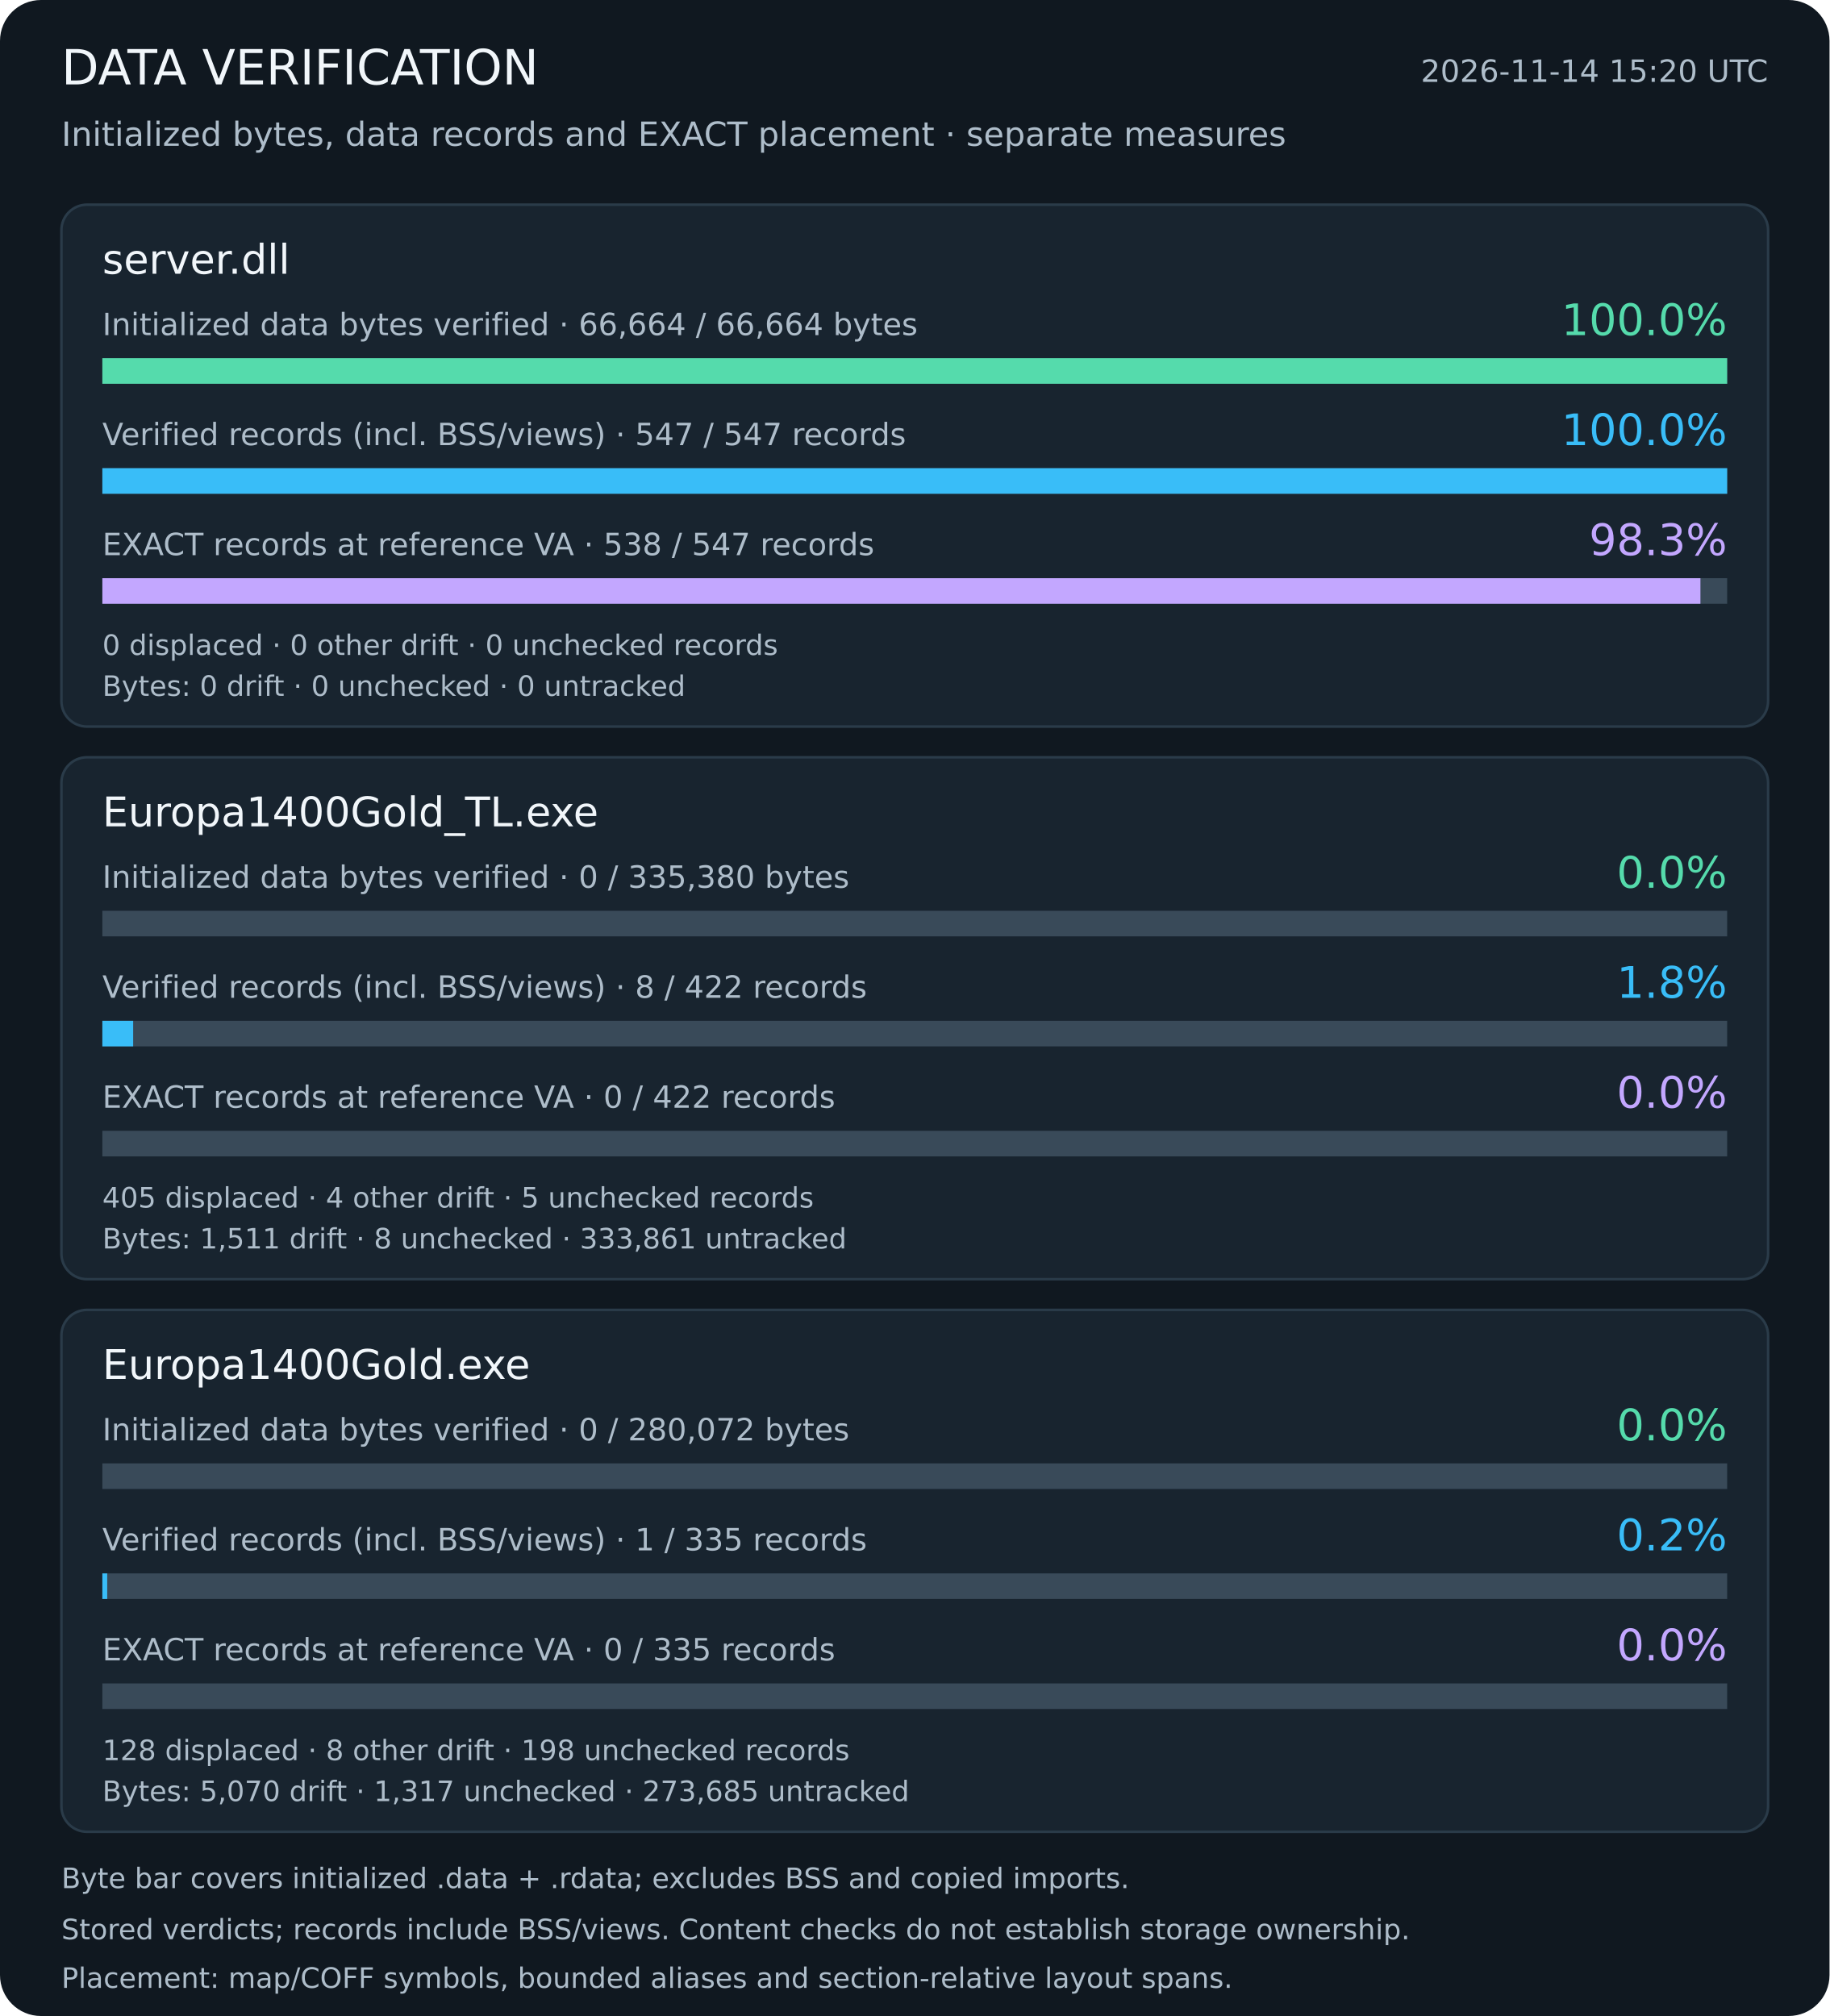
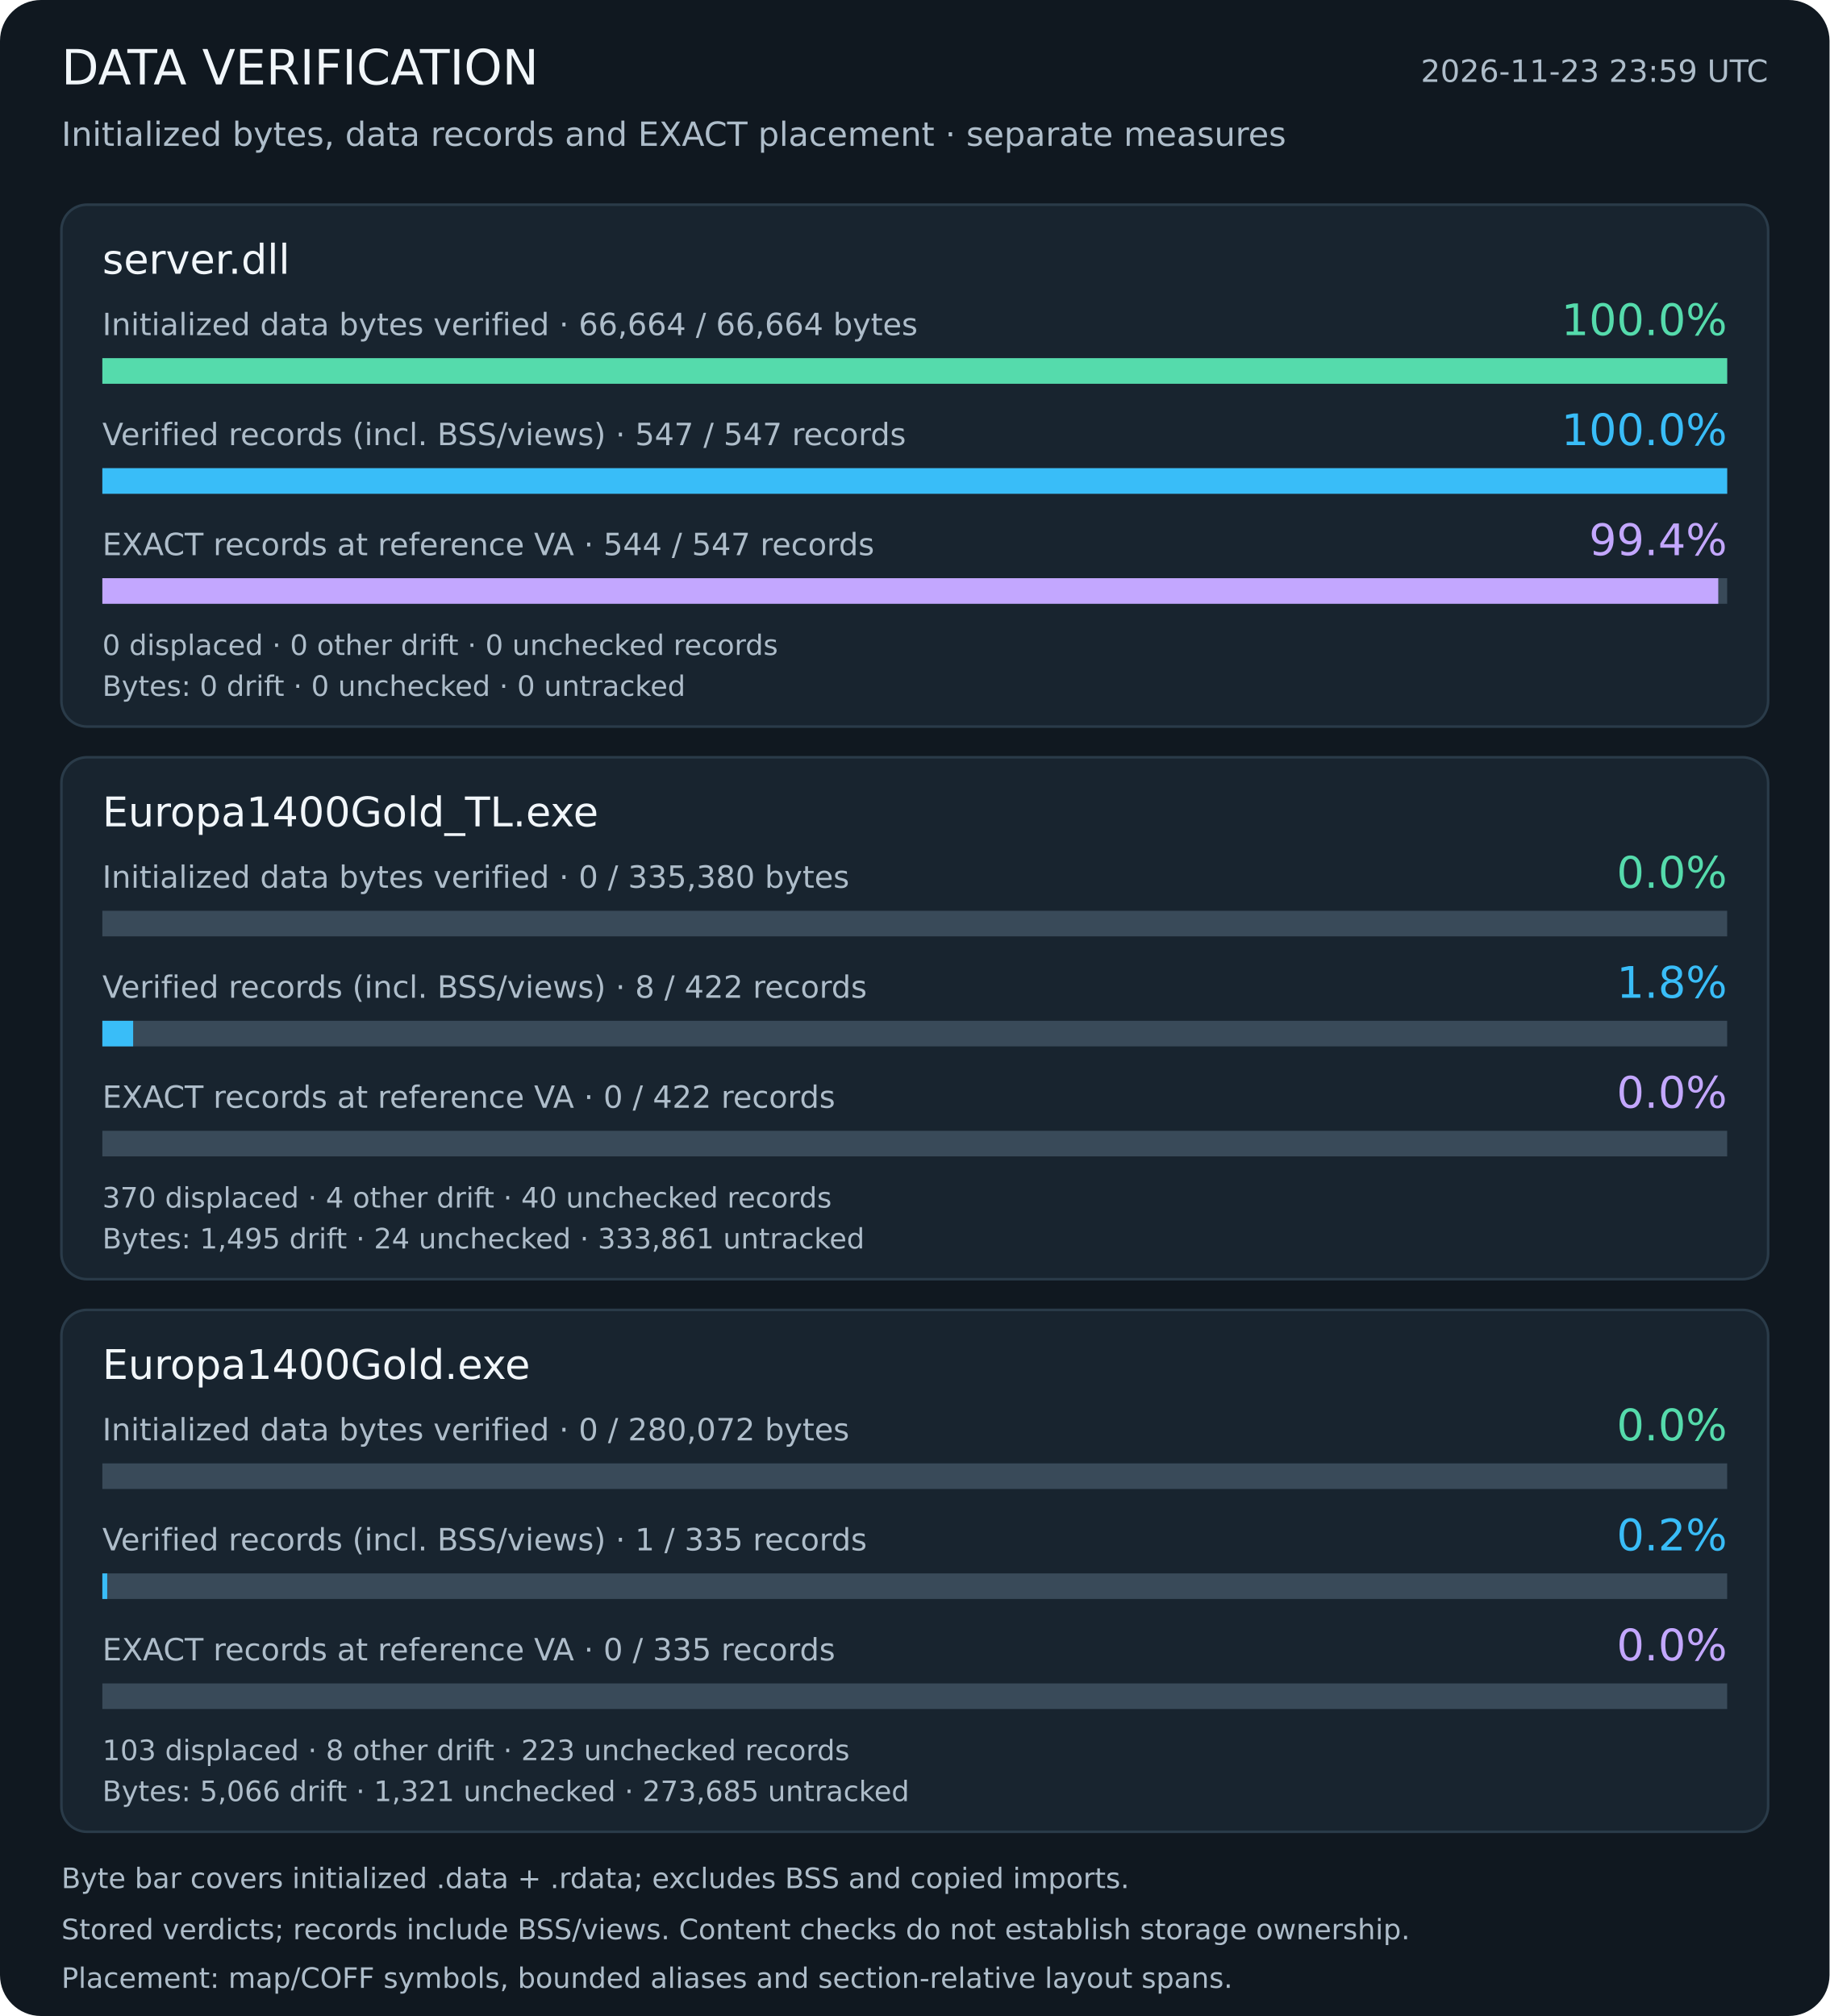
<svg xmlns="http://www.w3.org/2000/svg" width="715" height="788" viewBox="0 0 715 788" role="img" aria-labelledby="title description">
  <rect width="715" height="788" rx="16" fill="#101820" />
  <g font-family="DejaVu Sans, sans-serif">
    <text x="24" y="33" font-size="19" fill="#f1f6fa" text-anchor="start">DATA VERIFICATION</text>
-     <text x="691" y="32" font-size="12" fill="#aebdca" text-anchor="end">2026-11-14 15:20 UTC</text>
+     <text x="691" y="32" font-size="12" fill="#aebdca" text-anchor="end">2026-11-23 23:59 UTC</text>
    <text x="24" y="57" font-size="13" fill="#aebdca" text-anchor="start">Initialized bytes, data records and EXACT placement · separate measures</text>
    <rect x="24" y="80" width="667" height="204" rx="10" fill="#18242f" stroke="#2a3b49" />
    <text x="40" y="107" font-size="16" fill="#f1f6fa" text-anchor="start">server.dll</text>
    <text x="40" y="131" font-size="12" fill="#aebdca" text-anchor="start">Initialized data bytes verified · 66,664 / 66,664 bytes</text>
    <text x="675" y="131" font-size="17" fill="#55dbac" text-anchor="end">100.0%</text>
    <rect x="40" y="140" width="635" height="10" fill="#394a59" />
    <rect x="40" y="140" width="635.00" height="10" fill="#55dbac" />
    <text x="40" y="174" font-size="12" fill="#aebdca" text-anchor="start">Verified records (incl. BSS/views) · 547 / 547 records</text>
    <text x="675" y="174" font-size="17" fill="#39bdf8" text-anchor="end">100.0%</text>
    <rect x="40" y="183" width="635" height="10" fill="#394a59" />
    <rect x="40" y="183" width="635.00" height="10" fill="#39bdf8" />
-     <text x="40" y="217" font-size="12" fill="#aebdca" text-anchor="start">EXACT records at reference VA · 538 / 547 records</text>
-     <text x="675" y="217" font-size="17" fill="#c3a7ff" text-anchor="end">98.3%</text>
+     <text x="40" y="217" font-size="12" fill="#aebdca" text-anchor="start">EXACT records at reference VA · 544 / 547 records</text>
+     <text x="675" y="217" font-size="17" fill="#c3a7ff" text-anchor="end">99.4%</text>
    <rect x="40" y="226" width="635" height="10" fill="#394a59" />
-     <rect x="40" y="226" width="624.55" height="10" fill="#c3a7ff" />
+     <rect x="40" y="226" width="631.52" height="10" fill="#c3a7ff" />
    <text x="40" y="256" font-size="11" fill="#aebdca" text-anchor="start">0 displaced · 0 other drift · 0 unchecked records</text>
    <text x="40" y="272" font-size="11" fill="#aebdca" text-anchor="start">Bytes: 0 drift · 0 unchecked · 0 untracked</text>
    <rect x="24" y="296" width="667" height="204" rx="10" fill="#18242f" stroke="#2a3b49" />
    <text x="40" y="323" font-size="16" fill="#f1f6fa" text-anchor="start">Europa1400Gold_TL.exe</text>
    <text x="40" y="347" font-size="12" fill="#aebdca" text-anchor="start">Initialized data bytes verified · 0 / 335,380 bytes</text>
    <text x="675" y="347" font-size="17" fill="#55dbac" text-anchor="end">0.0%</text>
    <rect x="40" y="356" width="635" height="10" fill="#394a59" />
    <text x="40" y="390" font-size="12" fill="#aebdca" text-anchor="start">Verified records (incl. BSS/views) · 8 / 422 records</text>
    <text x="675" y="390" font-size="17" fill="#39bdf8" text-anchor="end">1.8%</text>
    <rect x="40" y="399" width="635" height="10" fill="#394a59" />
    <rect x="40" y="399" width="12.04" height="10" fill="#39bdf8" />
    <text x="40" y="433" font-size="12" fill="#aebdca" text-anchor="start">EXACT records at reference VA · 0 / 422 records</text>
    <text x="675" y="433" font-size="17" fill="#c3a7ff" text-anchor="end">0.0%</text>
    <rect x="40" y="442" width="635" height="10" fill="#394a59" />
-     <text x="40" y="472" font-size="11" fill="#aebdca" text-anchor="start">405 displaced · 4 other drift · 5 unchecked records</text>
-     <text x="40" y="488" font-size="11" fill="#aebdca" text-anchor="start">Bytes: 1,511 drift · 8 unchecked · 333,861 untracked</text>
+     <text x="40" y="472" font-size="11" fill="#aebdca" text-anchor="start">370 displaced · 4 other drift · 40 unchecked records</text>
+     <text x="40" y="488" font-size="11" fill="#aebdca" text-anchor="start">Bytes: 1,495 drift · 24 unchecked · 333,861 untracked</text>
    <rect x="24" y="512" width="667" height="204" rx="10" fill="#18242f" stroke="#2a3b49" />
    <text x="40" y="539" font-size="16" fill="#f1f6fa" text-anchor="start">Europa1400Gold.exe</text>
    <text x="40" y="563" font-size="12" fill="#aebdca" text-anchor="start">Initialized data bytes verified · 0 / 280,072 bytes</text>
    <text x="675" y="563" font-size="17" fill="#55dbac" text-anchor="end">0.0%</text>
    <rect x="40" y="572" width="635" height="10" fill="#394a59" />
    <text x="40" y="606" font-size="12" fill="#aebdca" text-anchor="start">Verified records (incl. BSS/views) · 1 / 335 records</text>
    <text x="675" y="606" font-size="17" fill="#39bdf8" text-anchor="end">0.2%</text>
    <rect x="40" y="615" width="635" height="10" fill="#394a59" />
    <rect x="40" y="615" width="1.90" height="10" fill="#39bdf8" />
    <text x="40" y="649" font-size="12" fill="#aebdca" text-anchor="start">EXACT records at reference VA · 0 / 335 records</text>
    <text x="675" y="649" font-size="17" fill="#c3a7ff" text-anchor="end">0.0%</text>
    <rect x="40" y="658" width="635" height="10" fill="#394a59" />
-     <text x="40" y="688" font-size="11" fill="#aebdca" text-anchor="start">128 displaced · 8 other drift · 198 unchecked records</text>
-     <text x="40" y="704" font-size="11" fill="#aebdca" text-anchor="start">Bytes: 5,070 drift · 1,317 unchecked · 273,685 untracked</text>
+     <text x="40" y="688" font-size="11" fill="#aebdca" text-anchor="start">103 displaced · 8 other drift · 223 unchecked records</text>
+     <text x="40" y="704" font-size="11" fill="#aebdca" text-anchor="start">Bytes: 5,066 drift · 1,321 unchecked · 273,685 untracked</text>
    <text x="24" y="738" font-size="11" fill="#aebdca" text-anchor="start">Byte bar covers initialized .data + .rdata; excludes BSS and copied imports.</text>
    <text x="24" y="758" font-size="11" fill="#aebdca" text-anchor="start">Stored verdicts; records include BSS/views. Content checks do not establish storage ownership.</text>
    <text x="24" y="777" font-size="11" fill="#aebdca" text-anchor="start">Placement: map/COFF symbols, bounded aliases and section-relative layout spans.</text>
  </g>
</svg>
